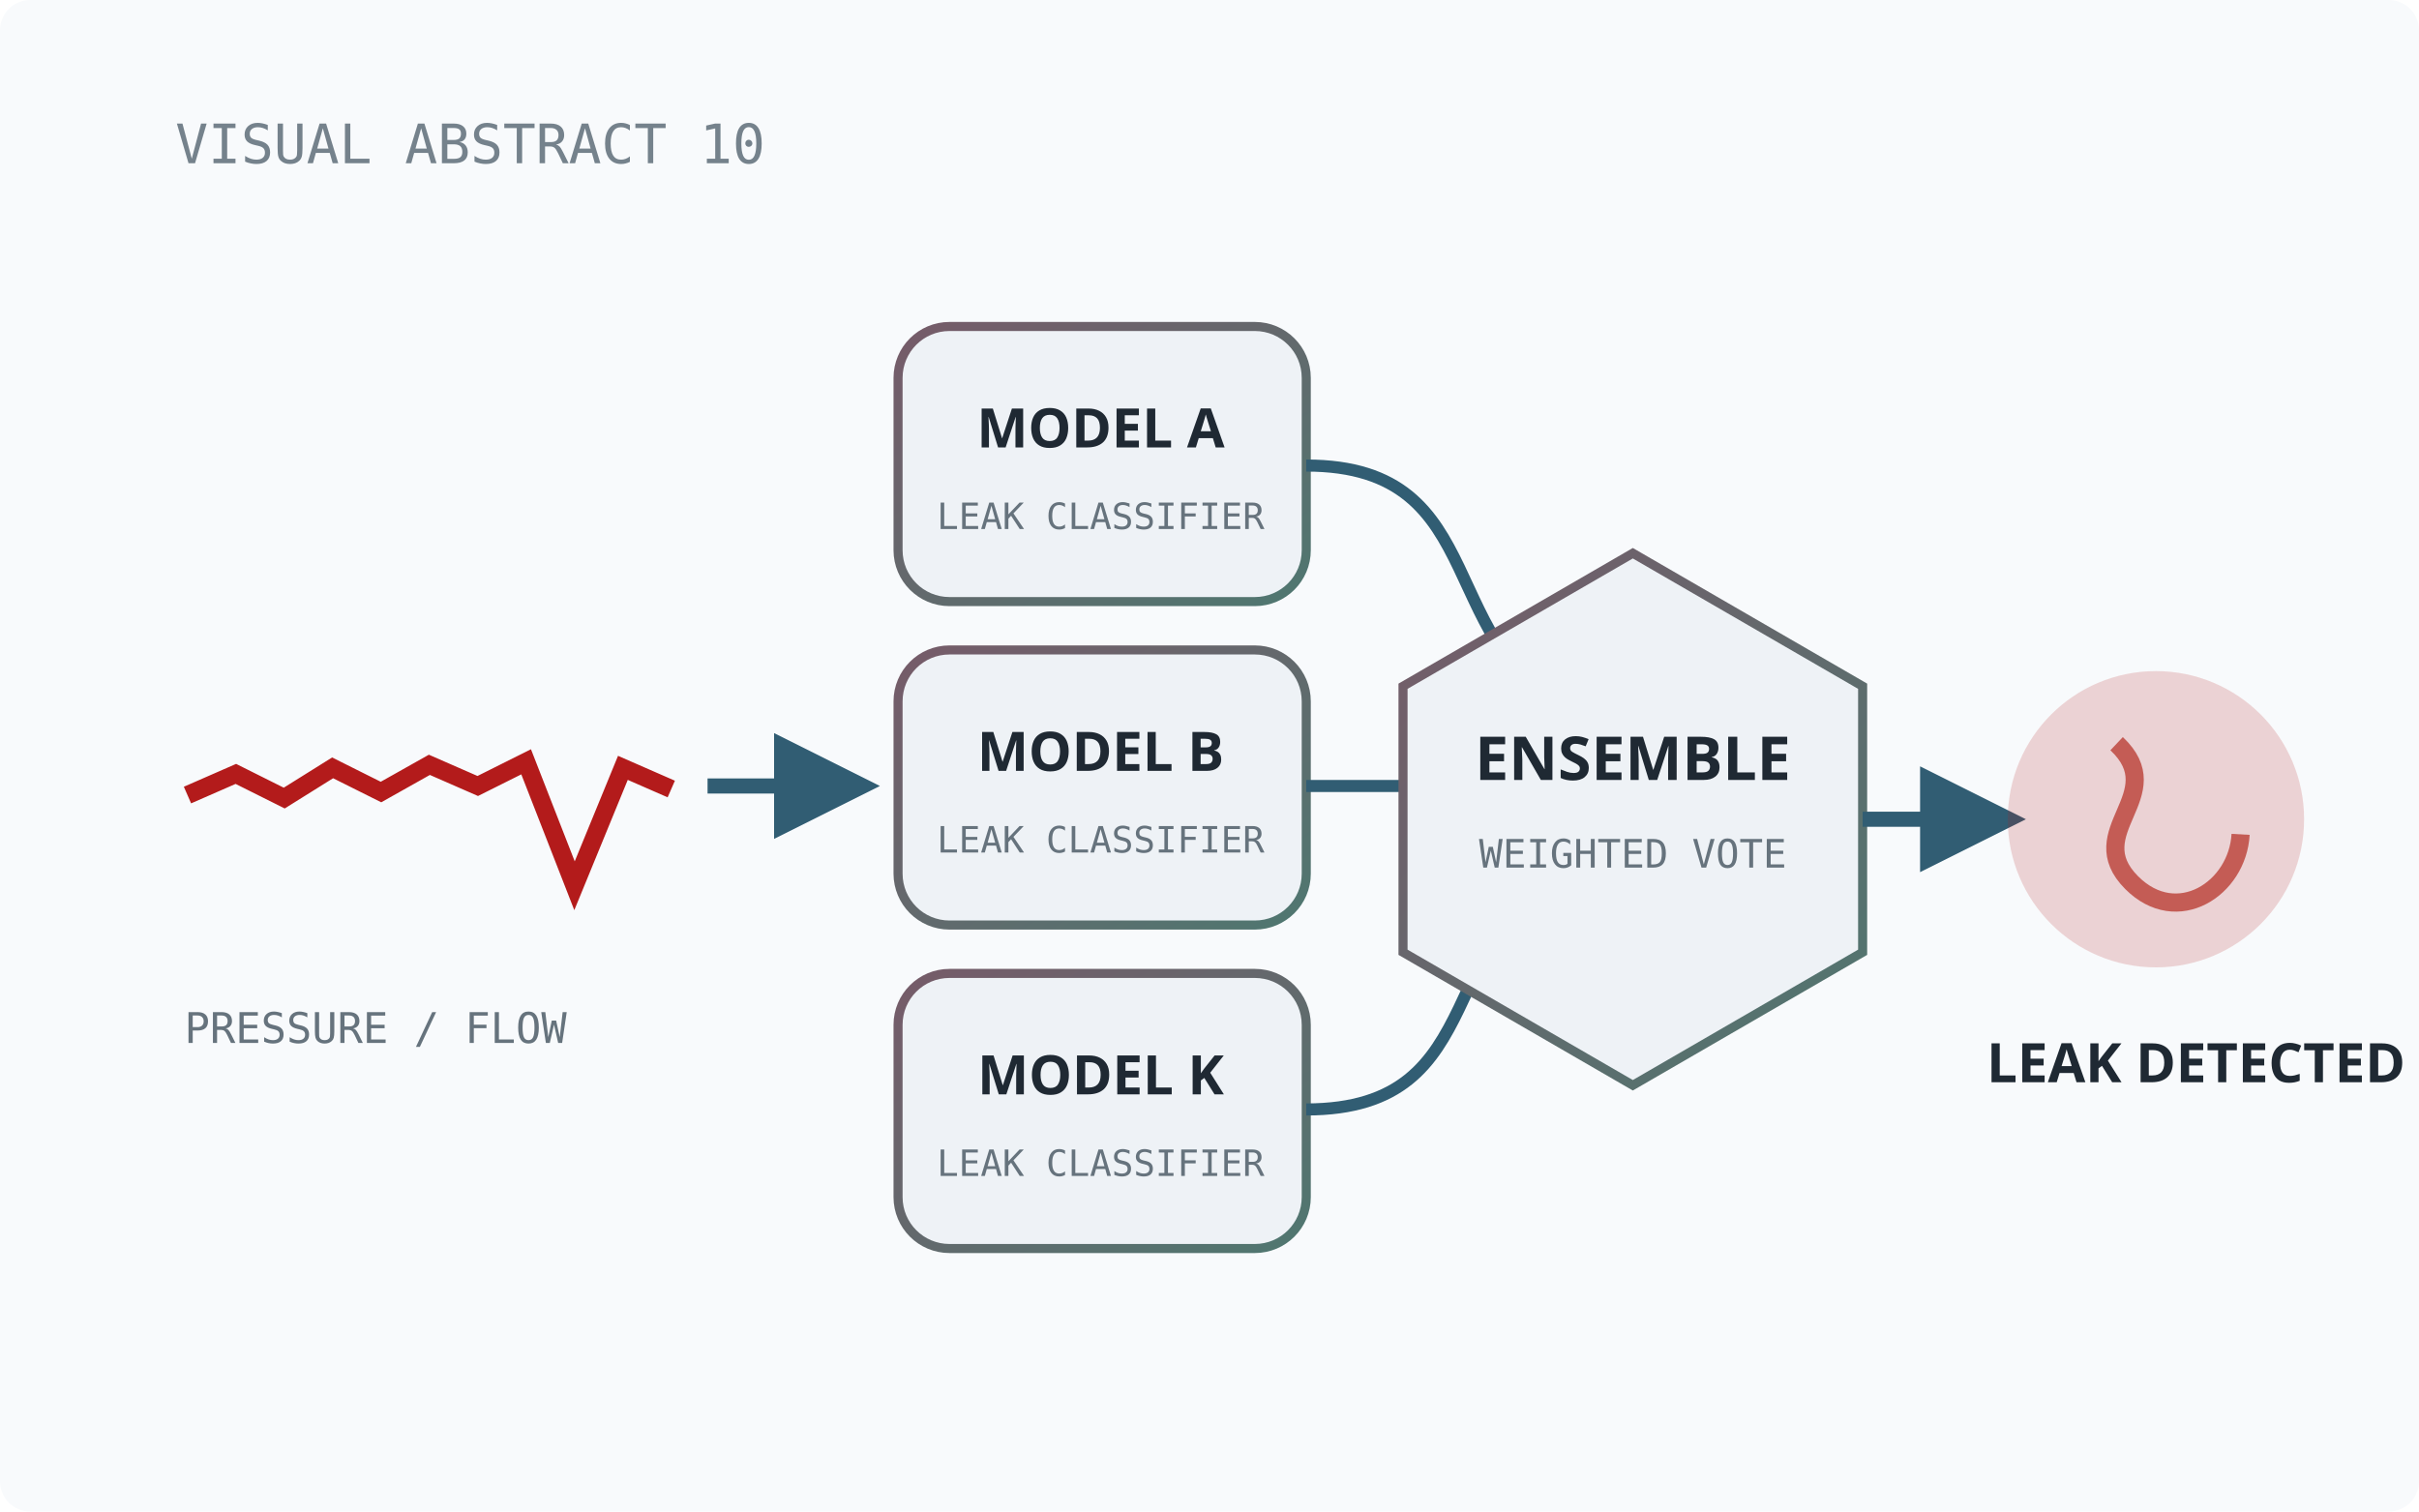
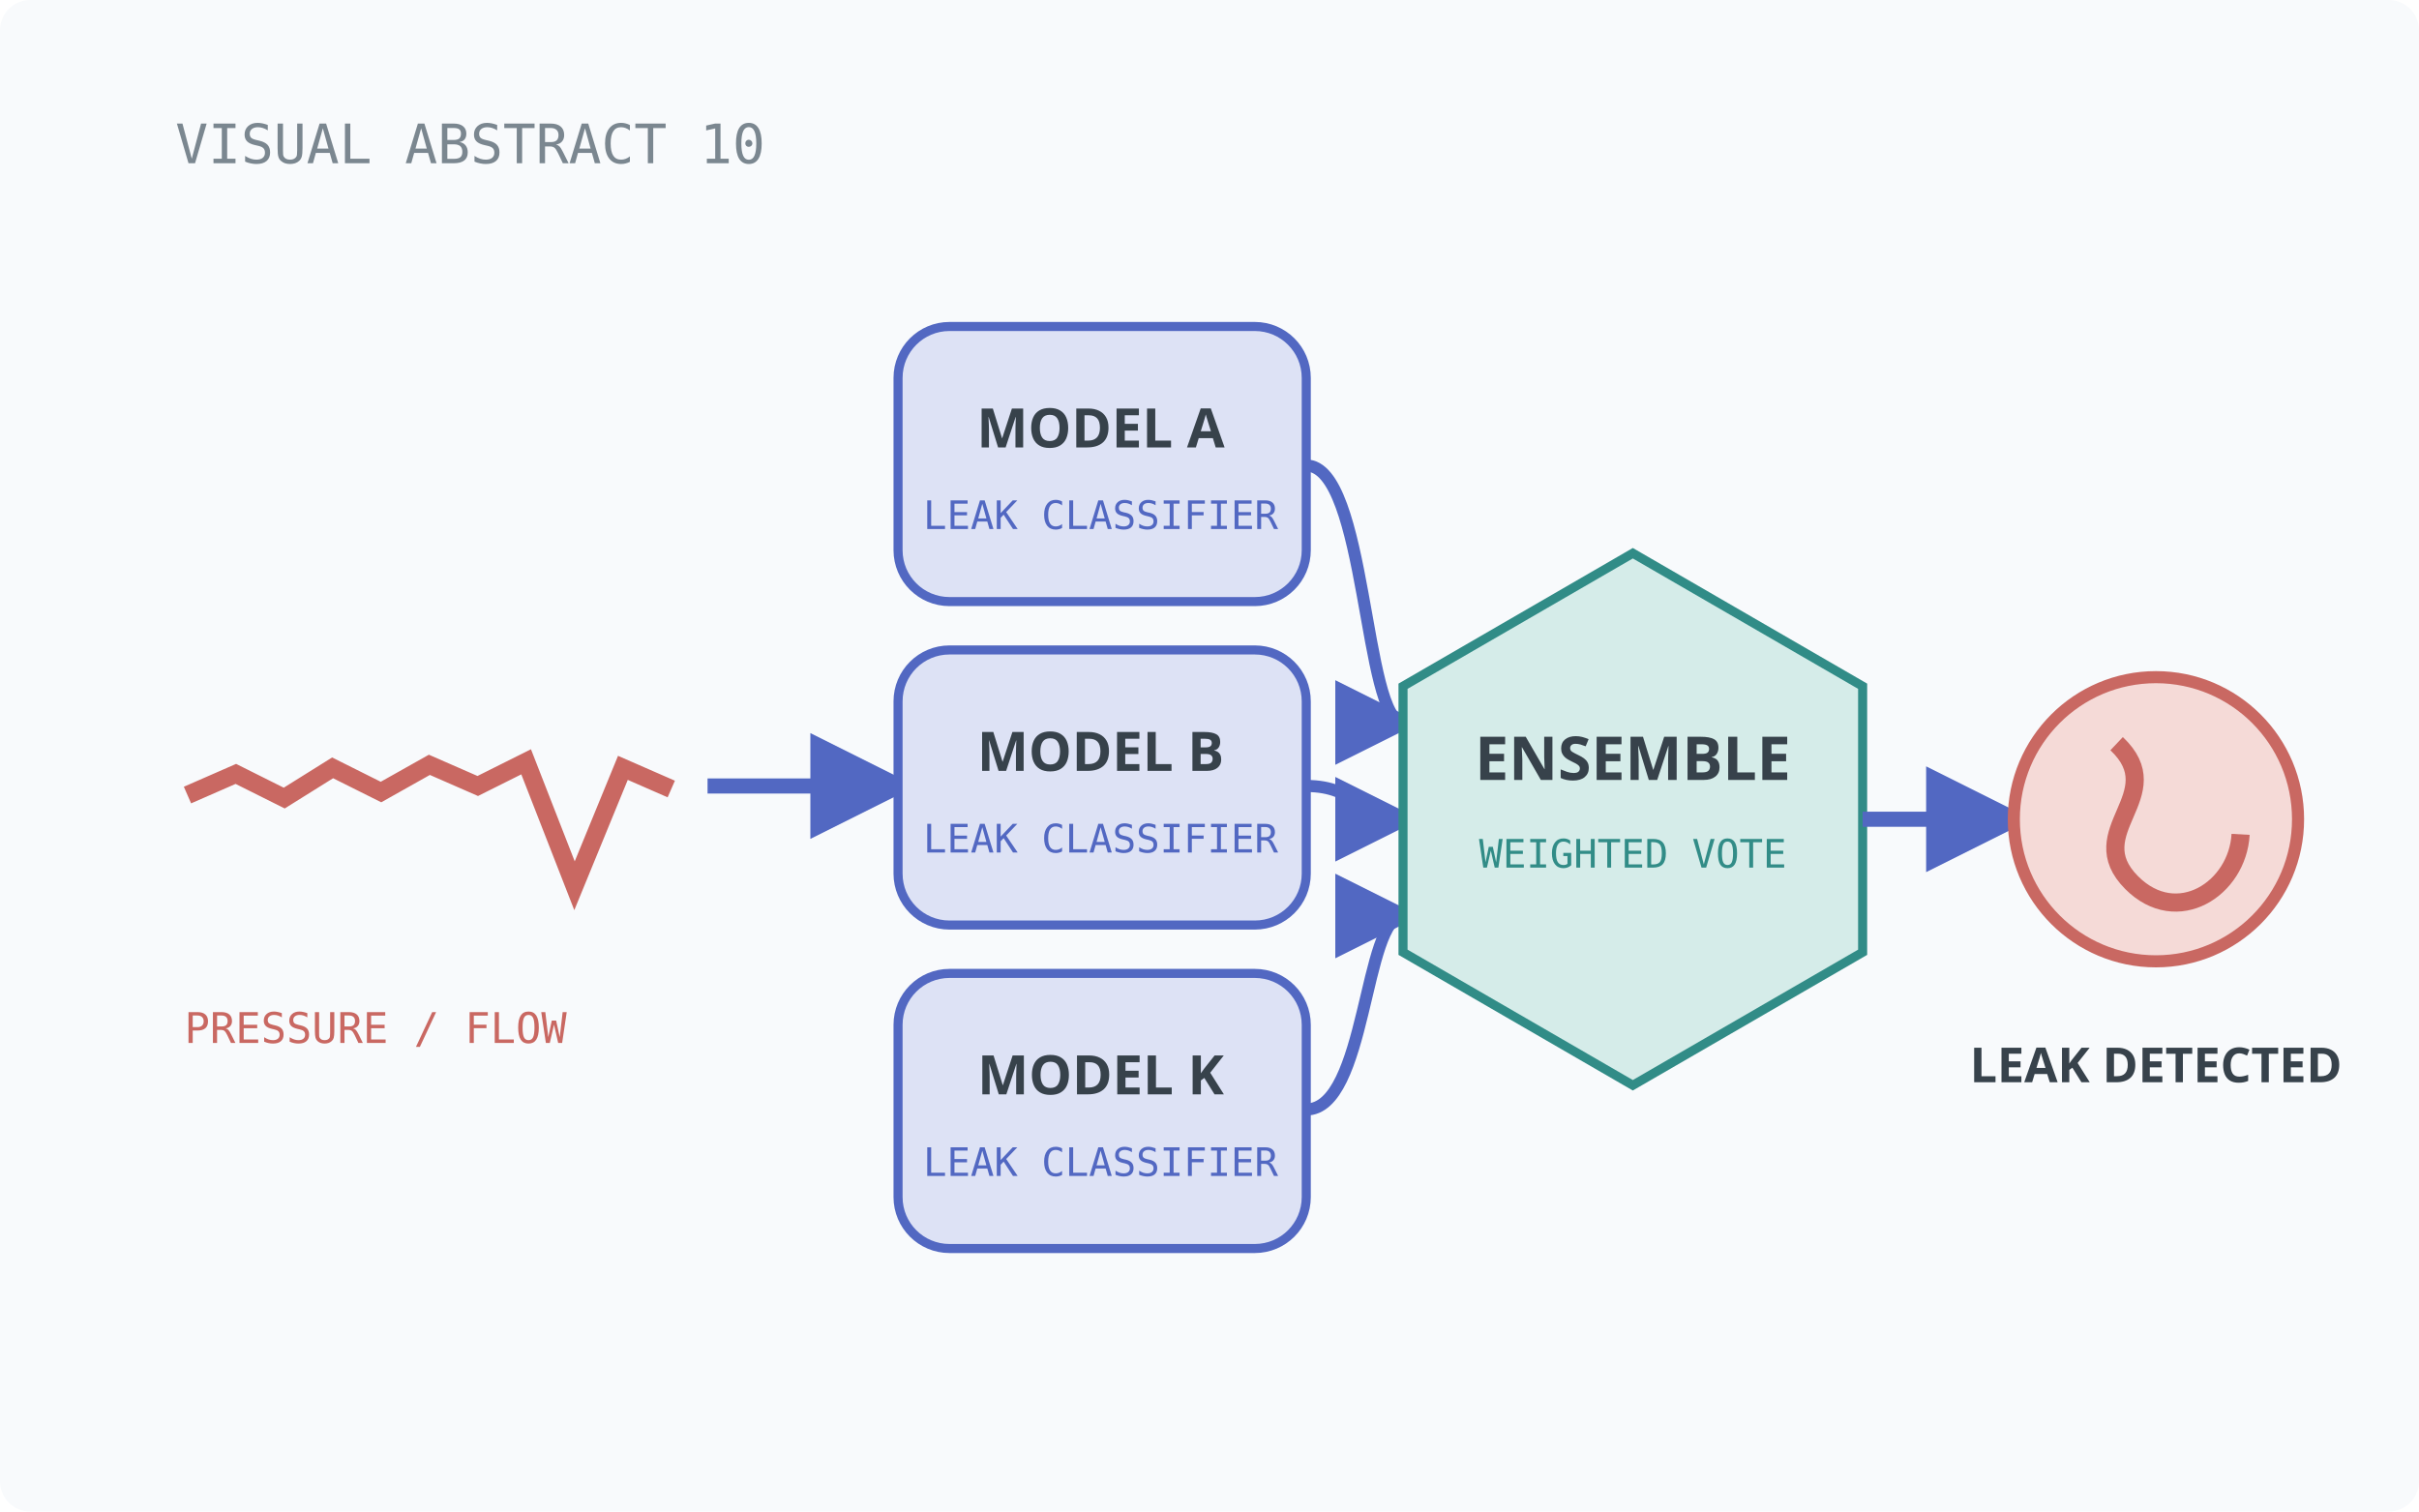
<svg xmlns="http://www.w3.org/2000/svg" viewBox="0 0 800 500" role="img" aria-labelledby="title desc">
  <defs>
-     <linearGradient id="g" x1="0" y1="0" x2="1" y2="1">
-       <stop stop-color="#765b69" />
-       <stop offset="1" stop-color="#4f7770" />
-     </linearGradient>
    <marker id="a" viewBox="0 0 10 10" refX="8" refY="5" markerWidth="7" markerHeight="7" orient="auto">
-       <path d="M0 0L10 5L0 10Z" fill="#315d73" />
+       <path d="M0 0L10 5L0 10Z" fill="#5268C2" />
    </marker>
  </defs>
-   <rect width="800" height="500" rx="10" fill="#f8fafc" />
-   <text x="58" y="54" fill="#75828c" font-family="monospace" font-size="18">VISUAL ABSTRACT 10</text>
-   <path d="M62 263l16-7 16 8 16-10 16 8 16-9 16 7 16-8 16 41 16-39 16 7" fill="none" stroke="#b31b1b" stroke-width="6" />
-   <text x="61" y="345" fill="#66737d" font-family="monospace" font-size="14">PRESSURE / FLOW</text>
-   <path d="M234 260H284" stroke="#315d73" stroke-width="5" marker-end="url(#a)" />
-   <g fill="#eef2f6" stroke="url(#g)" stroke-width="3">
+   <rect width="800" height="500" rx="10" fill="#F8FAFC" />
+   <text x="58" y="54" fill="#7B8790" font-family="monospace" font-size="18">VISUAL ABSTRACT 10</text>
+   <path d="M62 263l16-7 16 8 16-10 16 8 16-9 16 7 16-8 16 41 16-39 16 7" fill="none" stroke="#C96862" stroke-width="6" />
+   <text x="61" y="345" fill="#C96862" font-family="monospace" font-size="14">PRESSURE / FLOW</text>
+   <path d="M234 260H296" stroke="#5268C2" stroke-width="5" marker-end="url(#a)" />
+   <g fill="#DDE2F5" stroke="#5268C2" stroke-width="3">
    <rect x="297" y="108" width="135" height="91" rx="17" />
    <rect x="297" y="215" width="135" height="91" rx="17" />
    <rect x="297" y="322" width="135" height="91" rx="17" />
  </g>
-   <text x="364" y="148" text-anchor="middle" fill="#1f2933" font-family="sans-serif" font-size="18" font-weight="700">MODEL A</text>
-   <text x="364" y="175" text-anchor="middle" fill="#66737d" font-family="monospace" font-size="12">LEAK CLASSIFIER</text>
-   <text x="364" y="255" text-anchor="middle" fill="#1f2933" font-family="sans-serif" font-size="18" font-weight="700">MODEL B</text>
-   <text x="364" y="282" text-anchor="middle" fill="#66737d" font-family="monospace" font-size="12">LEAK CLASSIFIER</text>
-   <text x="364" y="362" text-anchor="middle" fill="#1f2933" font-family="sans-serif" font-size="18" font-weight="700">MODEL K</text>
-   <text x="364" y="389" text-anchor="middle" fill="#66737d" font-family="monospace" font-size="12">LEAK CLASSIFIER</text>
-   <path d="M432 154C495 154 473 216 524 238M432 260H524M432 367C495 367 473 306 524 283" fill="none" stroke="#315d73" stroke-width="4" marker-end="url(#a)" />
-   <path d="M540 183l76 44v88l-76 44-76-44v-88z" fill="#eef2f6" stroke="url(#g)" stroke-width="3" />
-   <text x="540" y="258" text-anchor="middle" fill="#1f2933" font-family="sans-serif" font-size="20" font-weight="700">ENSEMBLE</text>
-   <text x="540" y="287" text-anchor="middle" fill="#66737d" font-family="monospace" font-size="13">WEIGHTED VOTE</text>
-   <path d="M616 271H663" stroke="#315d73" stroke-width="5" marker-end="url(#a)" />
-   <circle cx="713" cy="271" r="47" fill="#b31b1b" opacity=".18" stroke="#b31b1b" stroke-width="4" />
-   <path d="M700 246c18 17-12 29 5 46 15 15 35 2 36-16" fill="none" stroke="#c45c55" stroke-width="6" />
-   <text x="657" y="358" fill="#1f2933" font-family="sans-serif" font-size="18" font-weight="700">LEAK DETECTED</text>
+   <text x="364" y="148" text-anchor="middle" fill="#37424B" font-family="sans-serif" font-size="18" font-weight="700">MODEL A</text>
+   <text x="364" y="175" text-anchor="middle" fill="#5268C2" font-family="monospace" font-size="13">LEAK CLASSIFIER</text>
+   <text x="364" y="255" text-anchor="middle" fill="#37424B" font-family="sans-serif" font-size="18" font-weight="700">MODEL B</text>
+   <text x="364" y="282" text-anchor="middle" fill="#5268C2" font-family="monospace" font-size="13">LEAK CLASSIFIER</text>
+   <text x="364" y="362" text-anchor="middle" fill="#37424B" font-family="sans-serif" font-size="18" font-weight="700">MODEL K</text>
+   <text x="364" y="389" text-anchor="middle" fill="#5268C2" font-family="monospace" font-size="13">LEAK CLASSIFIER</text>
+   <path d="M432 154C452 154 451 239 464 239" fill="none" stroke="#5268C2" stroke-width="4" marker-end="url(#a)" />
+   <path d="M432 260C449 260 450 271 464 271" fill="none" stroke="#5268C2" stroke-width="4" marker-end="url(#a)" />
+   <path d="M432 367C452 367 451 303 464 303" fill="none" stroke="#5268C2" stroke-width="4" marker-end="url(#a)" />
+   <path d="M540 183l76 44v88l-76 44-76-44v-88z" fill="#D5ECE9" stroke="#318C87" stroke-width="3" />
+   <text x="540" y="258" text-anchor="middle" fill="#37424B" font-family="sans-serif" font-size="20" font-weight="700">ENSEMBLE</text>
+   <text x="540" y="287" text-anchor="middle" fill="#318C87" font-family="monospace" font-size="13">WEIGHTED VOTE</text>
+   <path d="M616 271H665" stroke="#5268C2" stroke-width="5" marker-end="url(#a)" />
+   <circle cx="713" cy="271" r="47" fill="#F5DAD7" stroke="#C96862" stroke-width="4" />
+   <path d="M700 246c18 17-12 29 5 46 15 15 35 2 36-16" fill="none" stroke="#C96862" stroke-width="6" />
+   <text x="713" y="358" text-anchor="middle" fill="#37424B" font-family="sans-serif" font-size="16" font-weight="700">LEAK DETECTED</text>
</svg>
